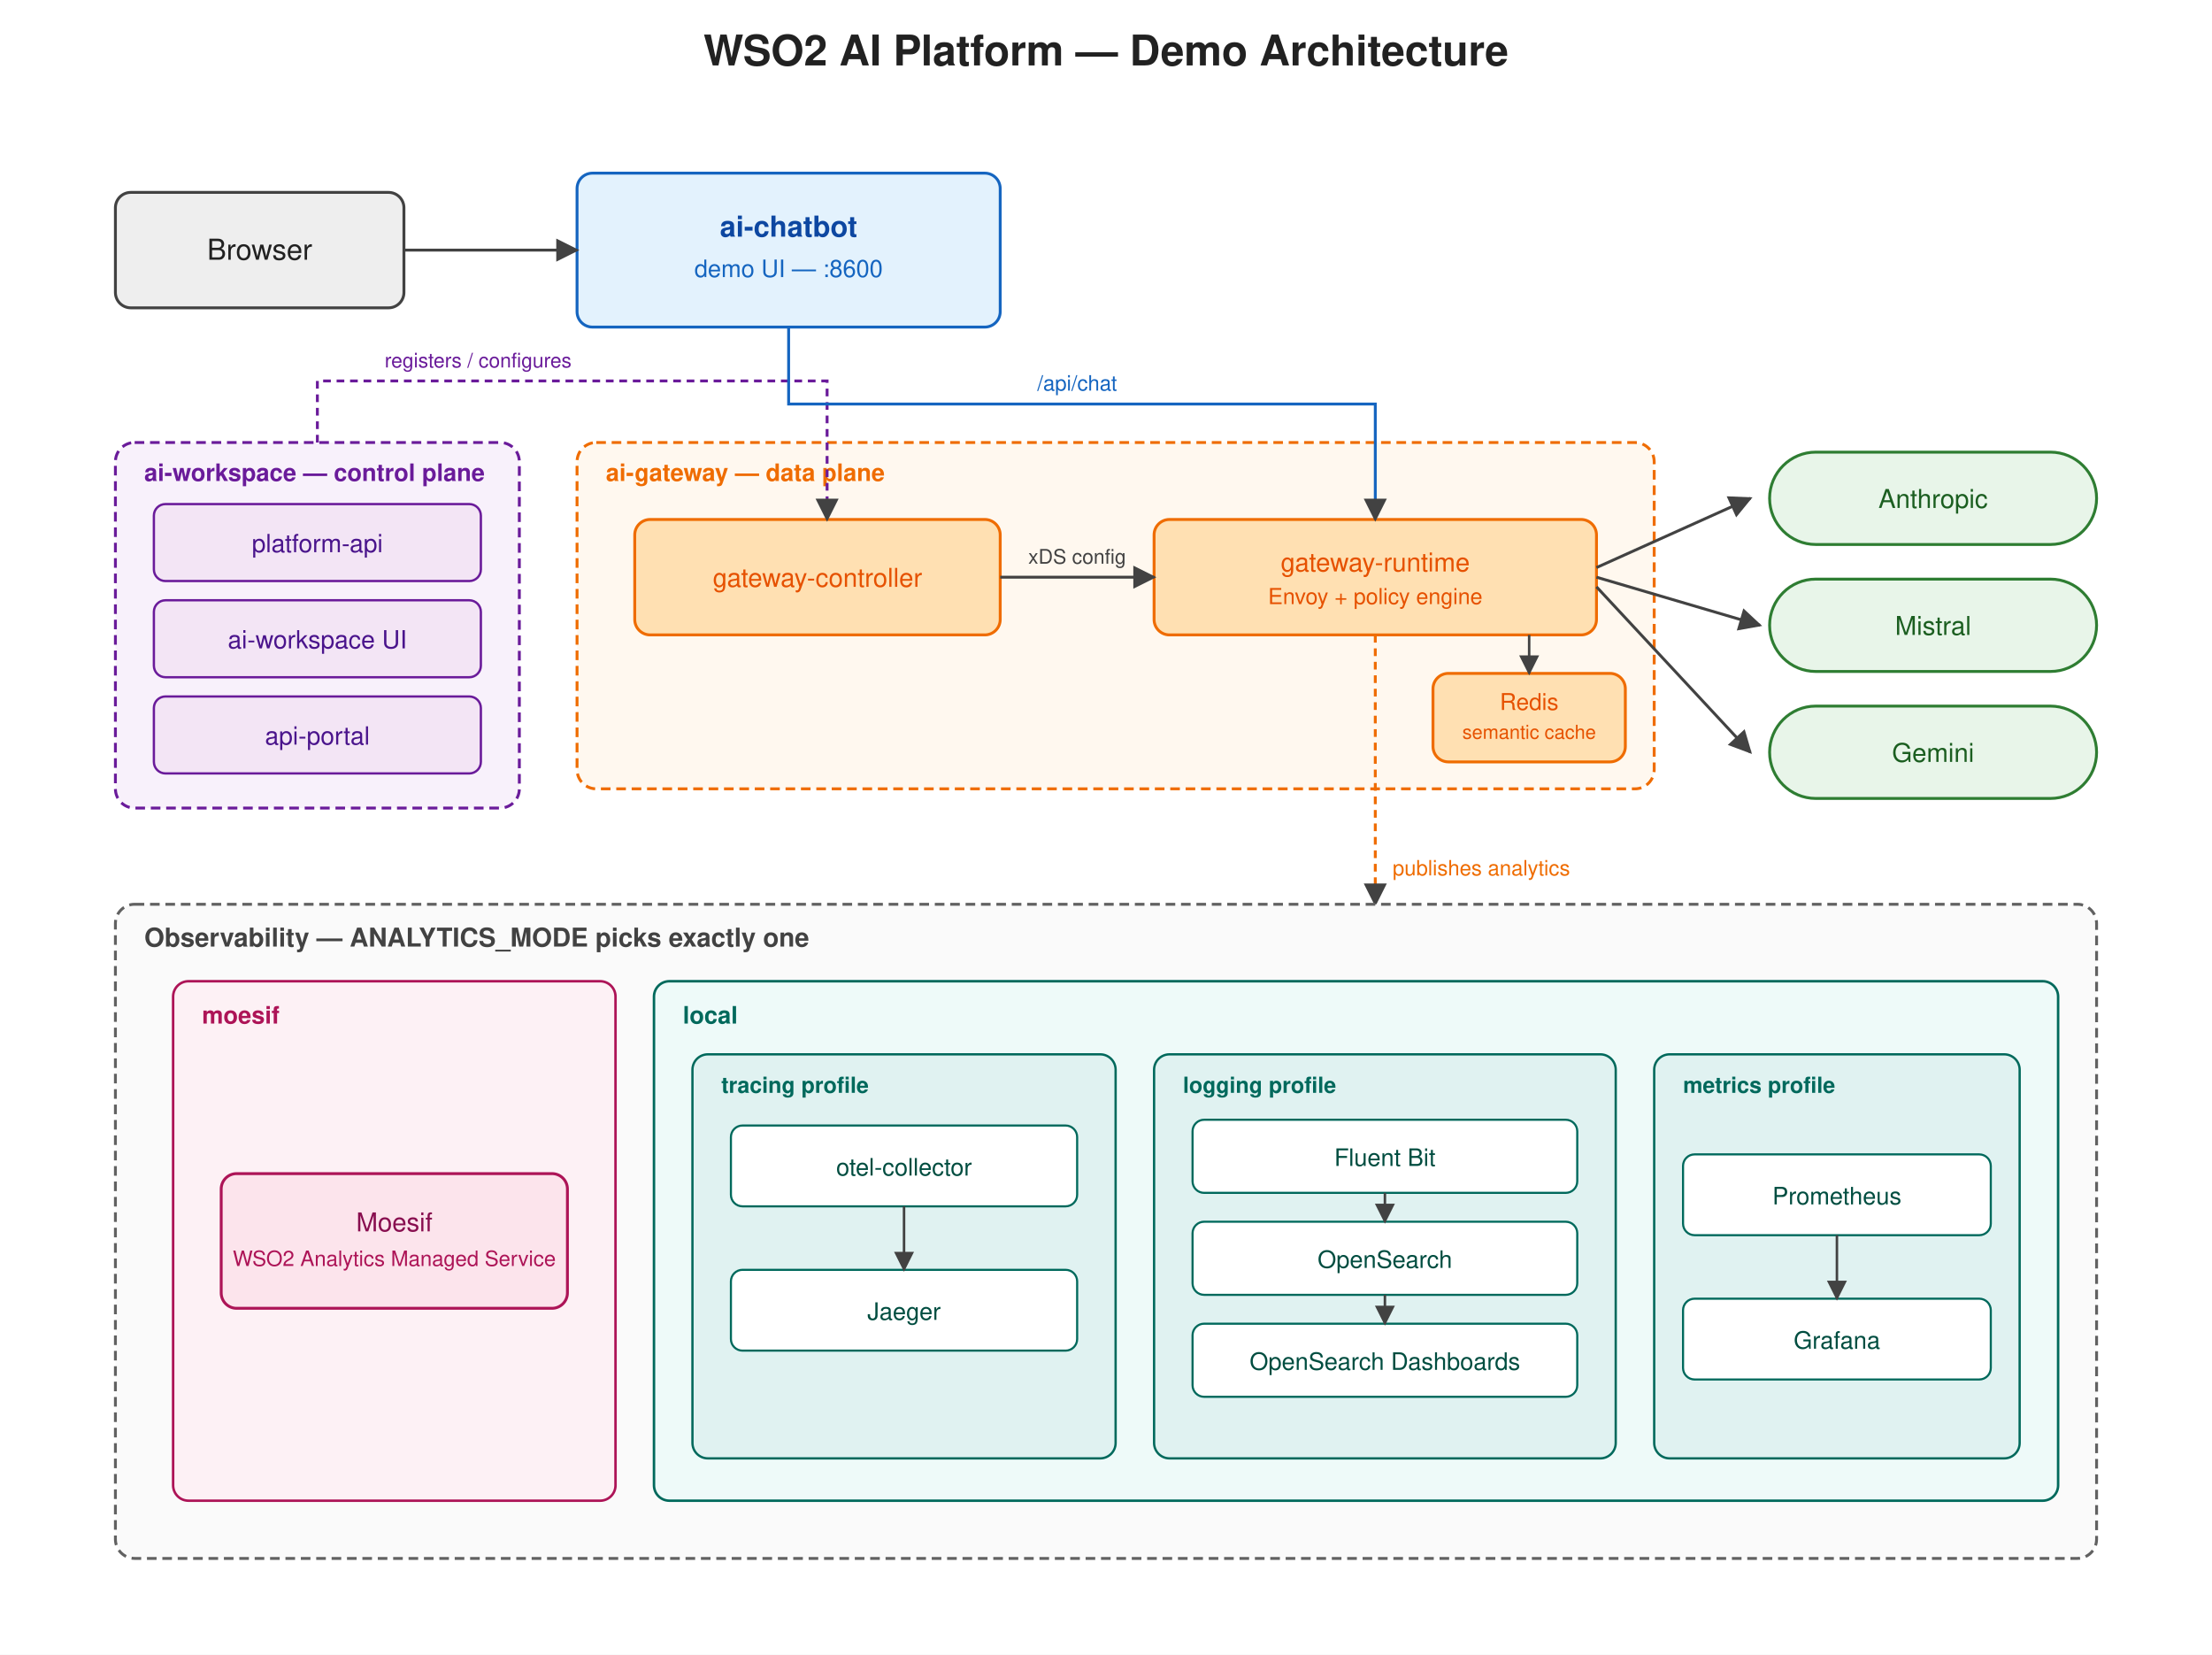
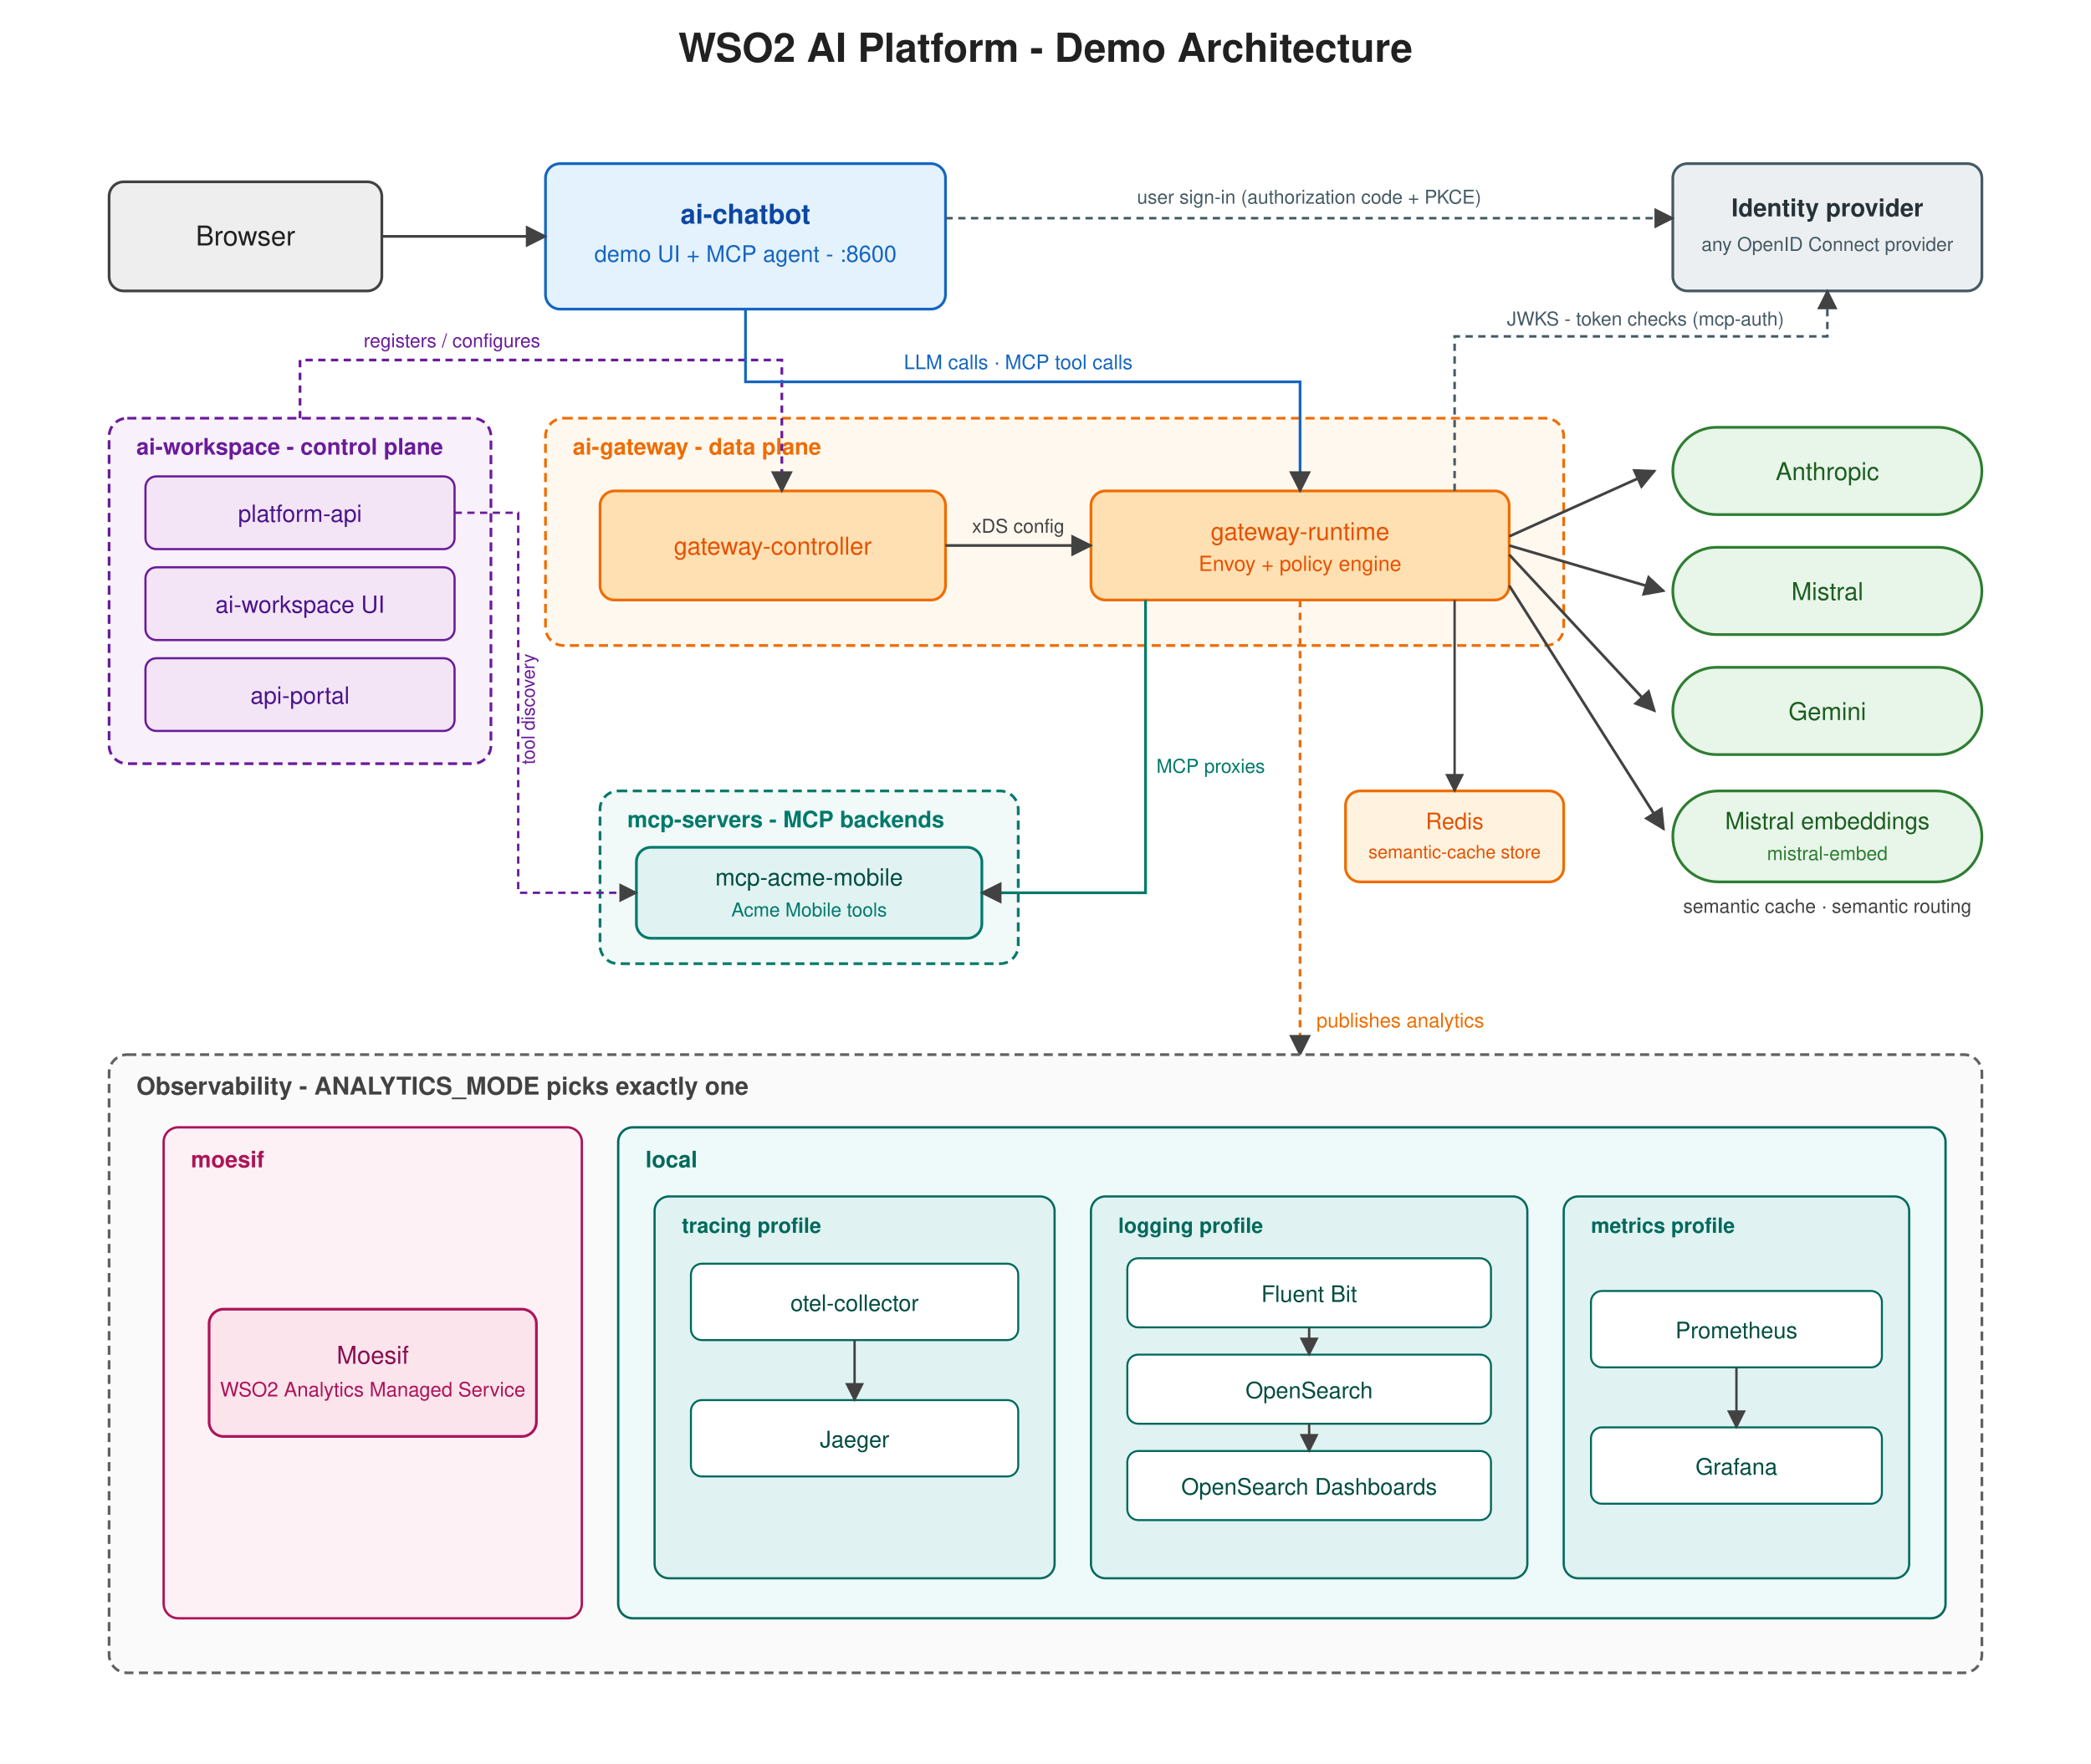
- <svg xmlns="http://www.w3.org/2000/svg" viewBox="0 0 1150 860" font-family="Helvetica, Arial, sans-serif">
+ <svg xmlns="http://www.w3.org/2000/svg" viewBox="0 0 1150 970" font-family="Helvetica, Arial, sans-serif">
  <defs>
    <marker id="arrow" viewBox="0 0 10 10" refX="9" refY="5" markerWidth="8" markerHeight="8" orient="auto-start-reverse">
      <path d="M0,0 L10,5 L0,10 z" fill="#424242" />
    </marker>
  </defs>
-   <rect x="0" y="0" width="1150" height="860" fill="#ffffff" />
-   <text x="575" y="34" text-anchor="middle" font-size="22" font-weight="bold" fill="#212121">WSO2 AI Platform — Demo Architecture</text>
+   <rect x="0" y="0" width="1150" height="970" fill="#ffffff" />
+   <text x="575" y="34" text-anchor="middle" font-size="22" font-weight="bold" fill="#212121">WSO2 AI Platform - Demo Architecture</text>
  <rect x="60" y="100" width="150" height="60" rx="8" fill="#eeeeee" stroke="#424242" stroke-width="1.5" />
  <text x="135" y="135" text-anchor="middle" font-size="15" fill="#212121">Browser</text>
  <rect x="300" y="90" width="220" height="80" rx="8" fill="#e3f2fd" stroke="#1565c0" stroke-width="1.5" />
  <text x="410" y="123" text-anchor="middle" font-size="15" font-weight="bold" fill="#0d47a1">ai-chatbot</text>
-   <text x="410" y="144" text-anchor="middle" font-size="12.5" fill="#1565c0">demo UI — :8600</text>
+   <text x="410" y="144" text-anchor="middle" font-size="12.5" fill="#1565c0">demo UI + MCP agent - :8600</text>
  <path d="M210,130 L300,130" stroke="#424242" stroke-width="1.5" fill="none" marker-end="url(#arrow)" />
  <rect x="60" y="230" width="210" height="190" rx="10" fill="#f8f1fb" stroke="#6a1b9a" stroke-width="1.5" stroke-dasharray="5,3" />
-   <text x="75" y="250" font-size="12.5" font-weight="bold" fill="#6a1b9a">ai-workspace — control plane</text>
+   <text x="75" y="250" font-size="12.5" font-weight="bold" fill="#6a1b9a">ai-workspace - control plane</text>
  <rect x="80" y="262" width="170" height="40" rx="6" fill="#f3e5f5" stroke="#6a1b9a" stroke-width="1.2" />
  <text x="165" y="287" text-anchor="middle" font-size="13" fill="#4a148c">platform-api</text>
  <rect x="80" y="312" width="170" height="40" rx="6" fill="#f3e5f5" stroke="#6a1b9a" stroke-width="1.2" />
  <text x="165" y="337" text-anchor="middle" font-size="13" fill="#4a148c">ai-workspace UI</text>
  <rect x="80" y="362" width="170" height="40" rx="6" fill="#f3e5f5" stroke="#6a1b9a" stroke-width="1.2" />
  <text x="165" y="387" text-anchor="middle" font-size="13" fill="#4a148c">api-portal</text>
-   <rect x="300" y="230" width="560" height="180" rx="10" fill="#fff8ef" stroke="#ef6c00" stroke-width="1.5" stroke-dasharray="5,3" />
-   <text x="315" y="250" font-size="12.5" font-weight="bold" fill="#ef6c00">ai-gateway — data plane</text>
+   <rect x="300" y="230" width="560" height="125" rx="10" fill="#fff8ef" stroke="#ef6c00" stroke-width="1.5" stroke-dasharray="5,3" />
+   <text x="315" y="250" font-size="12.5" font-weight="bold" fill="#ef6c00">ai-gateway - data plane</text>
  <rect x="330" y="270" width="190" height="60" rx="8" fill="#ffe0b2" stroke="#ef6c00" stroke-width="1.5" />
  <text x="425" y="305" text-anchor="middle" font-size="13.5" fill="#e65100">gateway-controller</text>
  <rect x="600" y="270" width="230" height="60" rx="8" fill="#ffe0b2" stroke="#ef6c00" stroke-width="1.5" />
  <text x="715" y="297" text-anchor="middle" font-size="13.5" fill="#e65100">gateway-runtime</text>
  <text x="715" y="314" text-anchor="middle" font-size="11.5" fill="#e65100">Envoy + policy engine</text>
  <path d="M520,300 L600,300" stroke="#424242" stroke-width="1.5" fill="none" marker-end="url(#arrow)" />
  <text x="560" y="293" text-anchor="middle" font-size="10.5" fill="#424242">xDS config</text>
-   <rect x="745" y="350" width="100" height="46" rx="8" fill="#ffe0b2" stroke="#ef6c00" stroke-width="1.5" />
-   <text x="795" y="369" text-anchor="middle" font-size="12" fill="#e65100">Redis</text>
-   <text x="795" y="384" text-anchor="middle" font-size="10" fill="#e65100">semantic cache</text>
-   <path d="M795,330 L795,350" stroke="#424242" stroke-width="1.3" fill="none" marker-end="url(#arrow)" />
+   <rect x="740" y="435" width="120" height="50" rx="8" fill="#fff3e0" stroke="#ef6c00" stroke-width="1.5" />
+   <text x="800" y="456" text-anchor="middle" font-size="12.5" fill="#e65100">Redis</text>
+   <text x="800" y="472" text-anchor="middle" font-size="10" fill="#e65100">semantic-cache store</text>
+   <path d="M800,330 L800,435" stroke="#424242" stroke-width="1.3" fill="none" marker-end="url(#arrow)" />
+   <rect x="330" y="435" width="230" height="95" rx="10" fill="#f1faf9" stroke="#00796b" stroke-width="1.5" stroke-dasharray="5,3" />
+   <text x="345" y="455" font-size="12.5" font-weight="bold" fill="#00796b">mcp-servers - MCP backends</text>
+   <rect x="350" y="466" width="190" height="50" rx="8" fill="#e0f2f1" stroke="#00796b" stroke-width="1.5" />
+   <text x="445" y="487" text-anchor="middle" font-size="13" fill="#004d40">mcp-acme-mobile</text>
+   <text x="445" y="504" text-anchor="middle" font-size="10.5" fill="#00796b">Acme Mobile tools</text>
+   <path d="M630,330 L630,491 L540,491" stroke="#00796b" stroke-width="1.5" fill="none" marker-end="url(#arrow)" />
+   <text x="636" y="425" font-size="10.5" fill="#00796b">MCP proxies</text>
+   <path d="M250,282 L285,282 L285,491 L350,491" stroke="#6a1b9a" stroke-width="1.3" fill="none" stroke-dasharray="4,3" marker-end="url(#arrow)" />
+   <text x="294" y="390" text-anchor="middle" font-size="10" fill="#6a1b9a" transform="rotate(-90 294 390)">tool discovery</text>
+   <rect x="920" y="90" width="170" height="70" rx="8" fill="#eceff1" stroke="#455a64" stroke-width="1.5" />
+   <text x="1005" y="119" text-anchor="middle" font-size="13.5" font-weight="bold" fill="#263238">Identity provider</text>
+   <text x="1005" y="138" text-anchor="middle" font-size="10.5" fill="#455a64">any OpenID Connect provider</text>
+   <path d="M520,120 L920,120" stroke="#455a64" stroke-width="1.4" fill="none" stroke-dasharray="4,3" marker-end="url(#arrow)" />
+   <text x="720" y="112" text-anchor="middle" font-size="10.5" fill="#455a64">user sign-in (authorization code + PKCE)</text>
+   <path d="M800,270 L800,185 L1005,185 L1005,160" stroke="#455a64" stroke-width="1.4" fill="none" stroke-dasharray="4,3" marker-end="url(#arrow)" />
+   <text x="905" y="179" text-anchor="middle" font-size="10.5" fill="#455a64">JWKS - token checks (mcp-auth)</text>
  <path d="M165,230 L165,198 L430,198 L430,270" stroke="#6a1b9a" stroke-width="1.5" fill="none" stroke-dasharray="4,3" marker-end="url(#arrow)" />
  <text x="200" y="191" font-size="10.5" fill="#6a1b9a">registers / configures</text>
  <path d="M410,170 L410,210 L715,210 L715,270" stroke="#1565c0" stroke-width="1.5" fill="none" marker-end="url(#arrow)" />
-   <text x="560" y="203" text-anchor="middle" font-size="11" fill="#1565c0">/api/chat</text>
+   <text x="560" y="203" text-anchor="middle" font-size="11" fill="#1565c0">LLM calls · MCP tool calls</text>
  <rect x="920" y="235" width="170" height="48" rx="24" fill="#e8f5e9" stroke="#2e7d32" stroke-width="1.5" />
  <text x="1005" y="264" text-anchor="middle" font-size="13.5" fill="#1b5e20">Anthropic</text>
  <rect x="920" y="301" width="170" height="48" rx="24" fill="#e8f5e9" stroke="#2e7d32" stroke-width="1.5" />
  <text x="1005" y="330" text-anchor="middle" font-size="13.5" fill="#1b5e20">Mistral</text>
  <rect x="920" y="367" width="170" height="48" rx="24" fill="#e8f5e9" stroke="#2e7d32" stroke-width="1.5" />
  <text x="1005" y="396" text-anchor="middle" font-size="13.5" fill="#1b5e20">Gemini</text>
  <path d="M830,295 L910,259" stroke="#424242" stroke-width="1.5" fill="none" marker-end="url(#arrow)" />
  <path d="M830,300 L915,325" stroke="#424242" stroke-width="1.5" fill="none" marker-end="url(#arrow)" />
  <path d="M830,305 L910,391" stroke="#424242" stroke-width="1.5" fill="none" marker-end="url(#arrow)" />
-   <path d="M715,330 L715,470" stroke="#ef6c00" stroke-width="1.5" fill="none" stroke-dasharray="4,3" marker-end="url(#arrow)" />
-   <text x="724" y="455" font-size="11" fill="#ef6c00">publishes analytics</text>
-   <rect x="60" y="470" width="1030" height="340" rx="10" fill="#fafafa" stroke="#616161" stroke-width="1.5" stroke-dasharray="5,3" />
-   <text x="75" y="492" font-size="13.5" font-weight="bold" fill="#424242">Observability — ANALYTICS_MODE picks exactly one</text>
-   <rect x="90" y="510" width="230" height="270" rx="8" fill="#fdf1f5" stroke="#ad1457" stroke-width="1.3" />
-   <text x="105" y="532" font-size="12.5" font-weight="bold" fill="#ad1457">moesif</text>
-   <rect x="115" y="610" width="180" height="70" rx="8" fill="#fce4ec" stroke="#ad1457" stroke-width="1.5" />
-   <text x="205" y="640" text-anchor="middle" font-size="13.5" fill="#880e4f">Moesif</text>
-   <text x="205" y="658" text-anchor="middle" font-size="11" fill="#ad1457">WSO2 Analytics Managed Service</text>
-   <rect x="340" y="510" width="730" height="270" rx="8" fill="#eefaf9" stroke="#00695c" stroke-width="1.3" />
-   <text x="355" y="532" font-size="12.5" font-weight="bold" fill="#00695c">local</text>
-   <rect x="360" y="548" width="220" height="210" rx="8" fill="#e0f2f1" stroke="#00695c" stroke-width="1.2" />
-   <text x="375" y="568" font-size="11.5" font-weight="bold" fill="#00695c">tracing profile</text>
-   <rect x="380" y="585" width="180" height="42" rx="6" fill="#ffffff" stroke="#00695c" stroke-width="1.1" />
-   <text x="470" y="611" text-anchor="middle" font-size="12.5" fill="#004d40">otel-collector</text>
-   <rect x="380" y="660" width="180" height="42" rx="6" fill="#ffffff" stroke="#00695c" stroke-width="1.1" />
-   <text x="470" y="686" text-anchor="middle" font-size="12.5" fill="#004d40">Jaeger</text>
-   <path d="M470,627 L470,660" stroke="#424242" stroke-width="1.3" fill="none" marker-end="url(#arrow)" />
-   <rect x="600" y="548" width="240" height="210" rx="8" fill="#e0f2f1" stroke="#00695c" stroke-width="1.2" />
-   <text x="615" y="568" font-size="11.5" font-weight="bold" fill="#00695c">logging profile</text>
-   <rect x="620" y="582" width="200" height="38" rx="6" fill="#ffffff" stroke="#00695c" stroke-width="1.1" />
-   <text x="720" y="606" text-anchor="middle" font-size="12.5" fill="#004d40">Fluent Bit</text>
-   <rect x="620" y="635" width="200" height="38" rx="6" fill="#ffffff" stroke="#00695c" stroke-width="1.1" />
-   <text x="720" y="659" text-anchor="middle" font-size="12.5" fill="#004d40">OpenSearch</text>
-   <rect x="620" y="688" width="200" height="38" rx="6" fill="#ffffff" stroke="#00695c" stroke-width="1.1" />
-   <text x="720" y="712" text-anchor="middle" font-size="12.5" fill="#004d40">OpenSearch Dashboards</text>
-   <path d="M720,620 L720,635" stroke="#424242" stroke-width="1.3" fill="none" marker-end="url(#arrow)" />
-   <path d="M720,673 L720,688" stroke="#424242" stroke-width="1.3" fill="none" marker-end="url(#arrow)" />
-   <rect x="860" y="548" width="190" height="210" rx="8" fill="#e0f2f1" stroke="#00695c" stroke-width="1.2" />
-   <text x="875" y="568" font-size="11.5" font-weight="bold" fill="#00695c">metrics profile</text>
-   <rect x="875" y="600" width="160" height="42" rx="6" fill="#ffffff" stroke="#00695c" stroke-width="1.1" />
-   <text x="955" y="626" text-anchor="middle" font-size="12.5" fill="#004d40">Prometheus</text>
-   <rect x="875" y="675" width="160" height="42" rx="6" fill="#ffffff" stroke="#00695c" stroke-width="1.1" />
-   <text x="955" y="701" text-anchor="middle" font-size="12.5" fill="#004d40">Grafana</text>
-   <path d="M955,642 L955,675" stroke="#424242" stroke-width="1.3" fill="none" marker-end="url(#arrow)" />
+   <rect x="920" y="435" width="170" height="50" rx="25" fill="#e8f5e9" stroke="#2e7d32" stroke-width="1.5" />
+   <text x="1005" y="456" text-anchor="middle" font-size="13" fill="#1b5e20">Mistral embeddings</text>
+   <text x="1005" y="473" text-anchor="middle" font-size="10.5" fill="#2e7d32">mistral-embed</text>
+   <path d="M830,322 L915,456" stroke="#424242" stroke-width="1.5" fill="none" marker-end="url(#arrow)" />
+   <text x="1005" y="502" text-anchor="middle" font-size="10.5" fill="#424242">semantic cache · semantic routing</text>
+   <path d="M715,330 L715,580" stroke="#ef6c00" stroke-width="1.5" fill="none" stroke-dasharray="4,3" marker-end="url(#arrow)" />
+   <text x="724" y="565" font-size="11" fill="#ef6c00">publishes analytics</text>
+   <g transform="translate(0,110)">
+     <rect x="60" y="470" width="1030" height="340" rx="10" fill="#fafafa" stroke="#616161" stroke-width="1.5" stroke-dasharray="5,3" />
+     <text x="75" y="492" font-size="13.5" font-weight="bold" fill="#424242">Observability - ANALYTICS_MODE picks exactly one</text>
+     <rect x="90" y="510" width="230" height="270" rx="8" fill="#fdf1f5" stroke="#ad1457" stroke-width="1.3" />
+     <text x="105" y="532" font-size="12.5" font-weight="bold" fill="#ad1457">moesif</text>
+     <rect x="115" y="610" width="180" height="70" rx="8" fill="#fce4ec" stroke="#ad1457" stroke-width="1.5" />
+     <text x="205" y="640" text-anchor="middle" font-size="13.5" fill="#880e4f">Moesif</text>
+     <text x="205" y="658" text-anchor="middle" font-size="11" fill="#ad1457">WSO2 Analytics Managed Service</text>
+     <rect x="340" y="510" width="730" height="270" rx="8" fill="#eefaf9" stroke="#00695c" stroke-width="1.3" />
+     <text x="355" y="532" font-size="12.5" font-weight="bold" fill="#00695c">local</text>
+     <rect x="360" y="548" width="220" height="210" rx="8" fill="#e0f2f1" stroke="#00695c" stroke-width="1.2" />
+     <text x="375" y="568" font-size="11.5" font-weight="bold" fill="#00695c">tracing profile</text>
+     <rect x="380" y="585" width="180" height="42" rx="6" fill="#ffffff" stroke="#00695c" stroke-width="1.1" />
+     <text x="470" y="611" text-anchor="middle" font-size="12.5" fill="#004d40">otel-collector</text>
+     <rect x="380" y="660" width="180" height="42" rx="6" fill="#ffffff" stroke="#00695c" stroke-width="1.1" />
+     <text x="470" y="686" text-anchor="middle" font-size="12.5" fill="#004d40">Jaeger</text>
+     <path d="M470,627 L470,660" stroke="#424242" stroke-width="1.3" fill="none" marker-end="url(#arrow)" />
+     <rect x="600" y="548" width="240" height="210" rx="8" fill="#e0f2f1" stroke="#00695c" stroke-width="1.2" />
+     <text x="615" y="568" font-size="11.5" font-weight="bold" fill="#00695c">logging profile</text>
+     <rect x="620" y="582" width="200" height="38" rx="6" fill="#ffffff" stroke="#00695c" stroke-width="1.1" />
+     <text x="720" y="606" text-anchor="middle" font-size="12.5" fill="#004d40">Fluent Bit</text>
+     <rect x="620" y="635" width="200" height="38" rx="6" fill="#ffffff" stroke="#00695c" stroke-width="1.1" />
+     <text x="720" y="659" text-anchor="middle" font-size="12.5" fill="#004d40">OpenSearch</text>
+     <rect x="620" y="688" width="200" height="38" rx="6" fill="#ffffff" stroke="#00695c" stroke-width="1.1" />
+     <text x="720" y="712" text-anchor="middle" font-size="12.5" fill="#004d40">OpenSearch Dashboards</text>
+     <path d="M720,620 L720,635" stroke="#424242" stroke-width="1.3" fill="none" marker-end="url(#arrow)" />
+     <path d="M720,673 L720,688" stroke="#424242" stroke-width="1.3" fill="none" marker-end="url(#arrow)" />
+     <rect x="860" y="548" width="190" height="210" rx="8" fill="#e0f2f1" stroke="#00695c" stroke-width="1.2" />
+     <text x="875" y="568" font-size="11.5" font-weight="bold" fill="#00695c">metrics profile</text>
+     <rect x="875" y="600" width="160" height="42" rx="6" fill="#ffffff" stroke="#00695c" stroke-width="1.1" />
+     <text x="955" y="626" text-anchor="middle" font-size="12.5" fill="#004d40">Prometheus</text>
+     <rect x="875" y="675" width="160" height="42" rx="6" fill="#ffffff" stroke="#00695c" stroke-width="1.1" />
+     <text x="955" y="701" text-anchor="middle" font-size="12.5" fill="#004d40">Grafana</text>
+     <path d="M955,642 L955,675" stroke="#424242" stroke-width="1.3" fill="none" marker-end="url(#arrow)" />
+   </g>
</svg>
